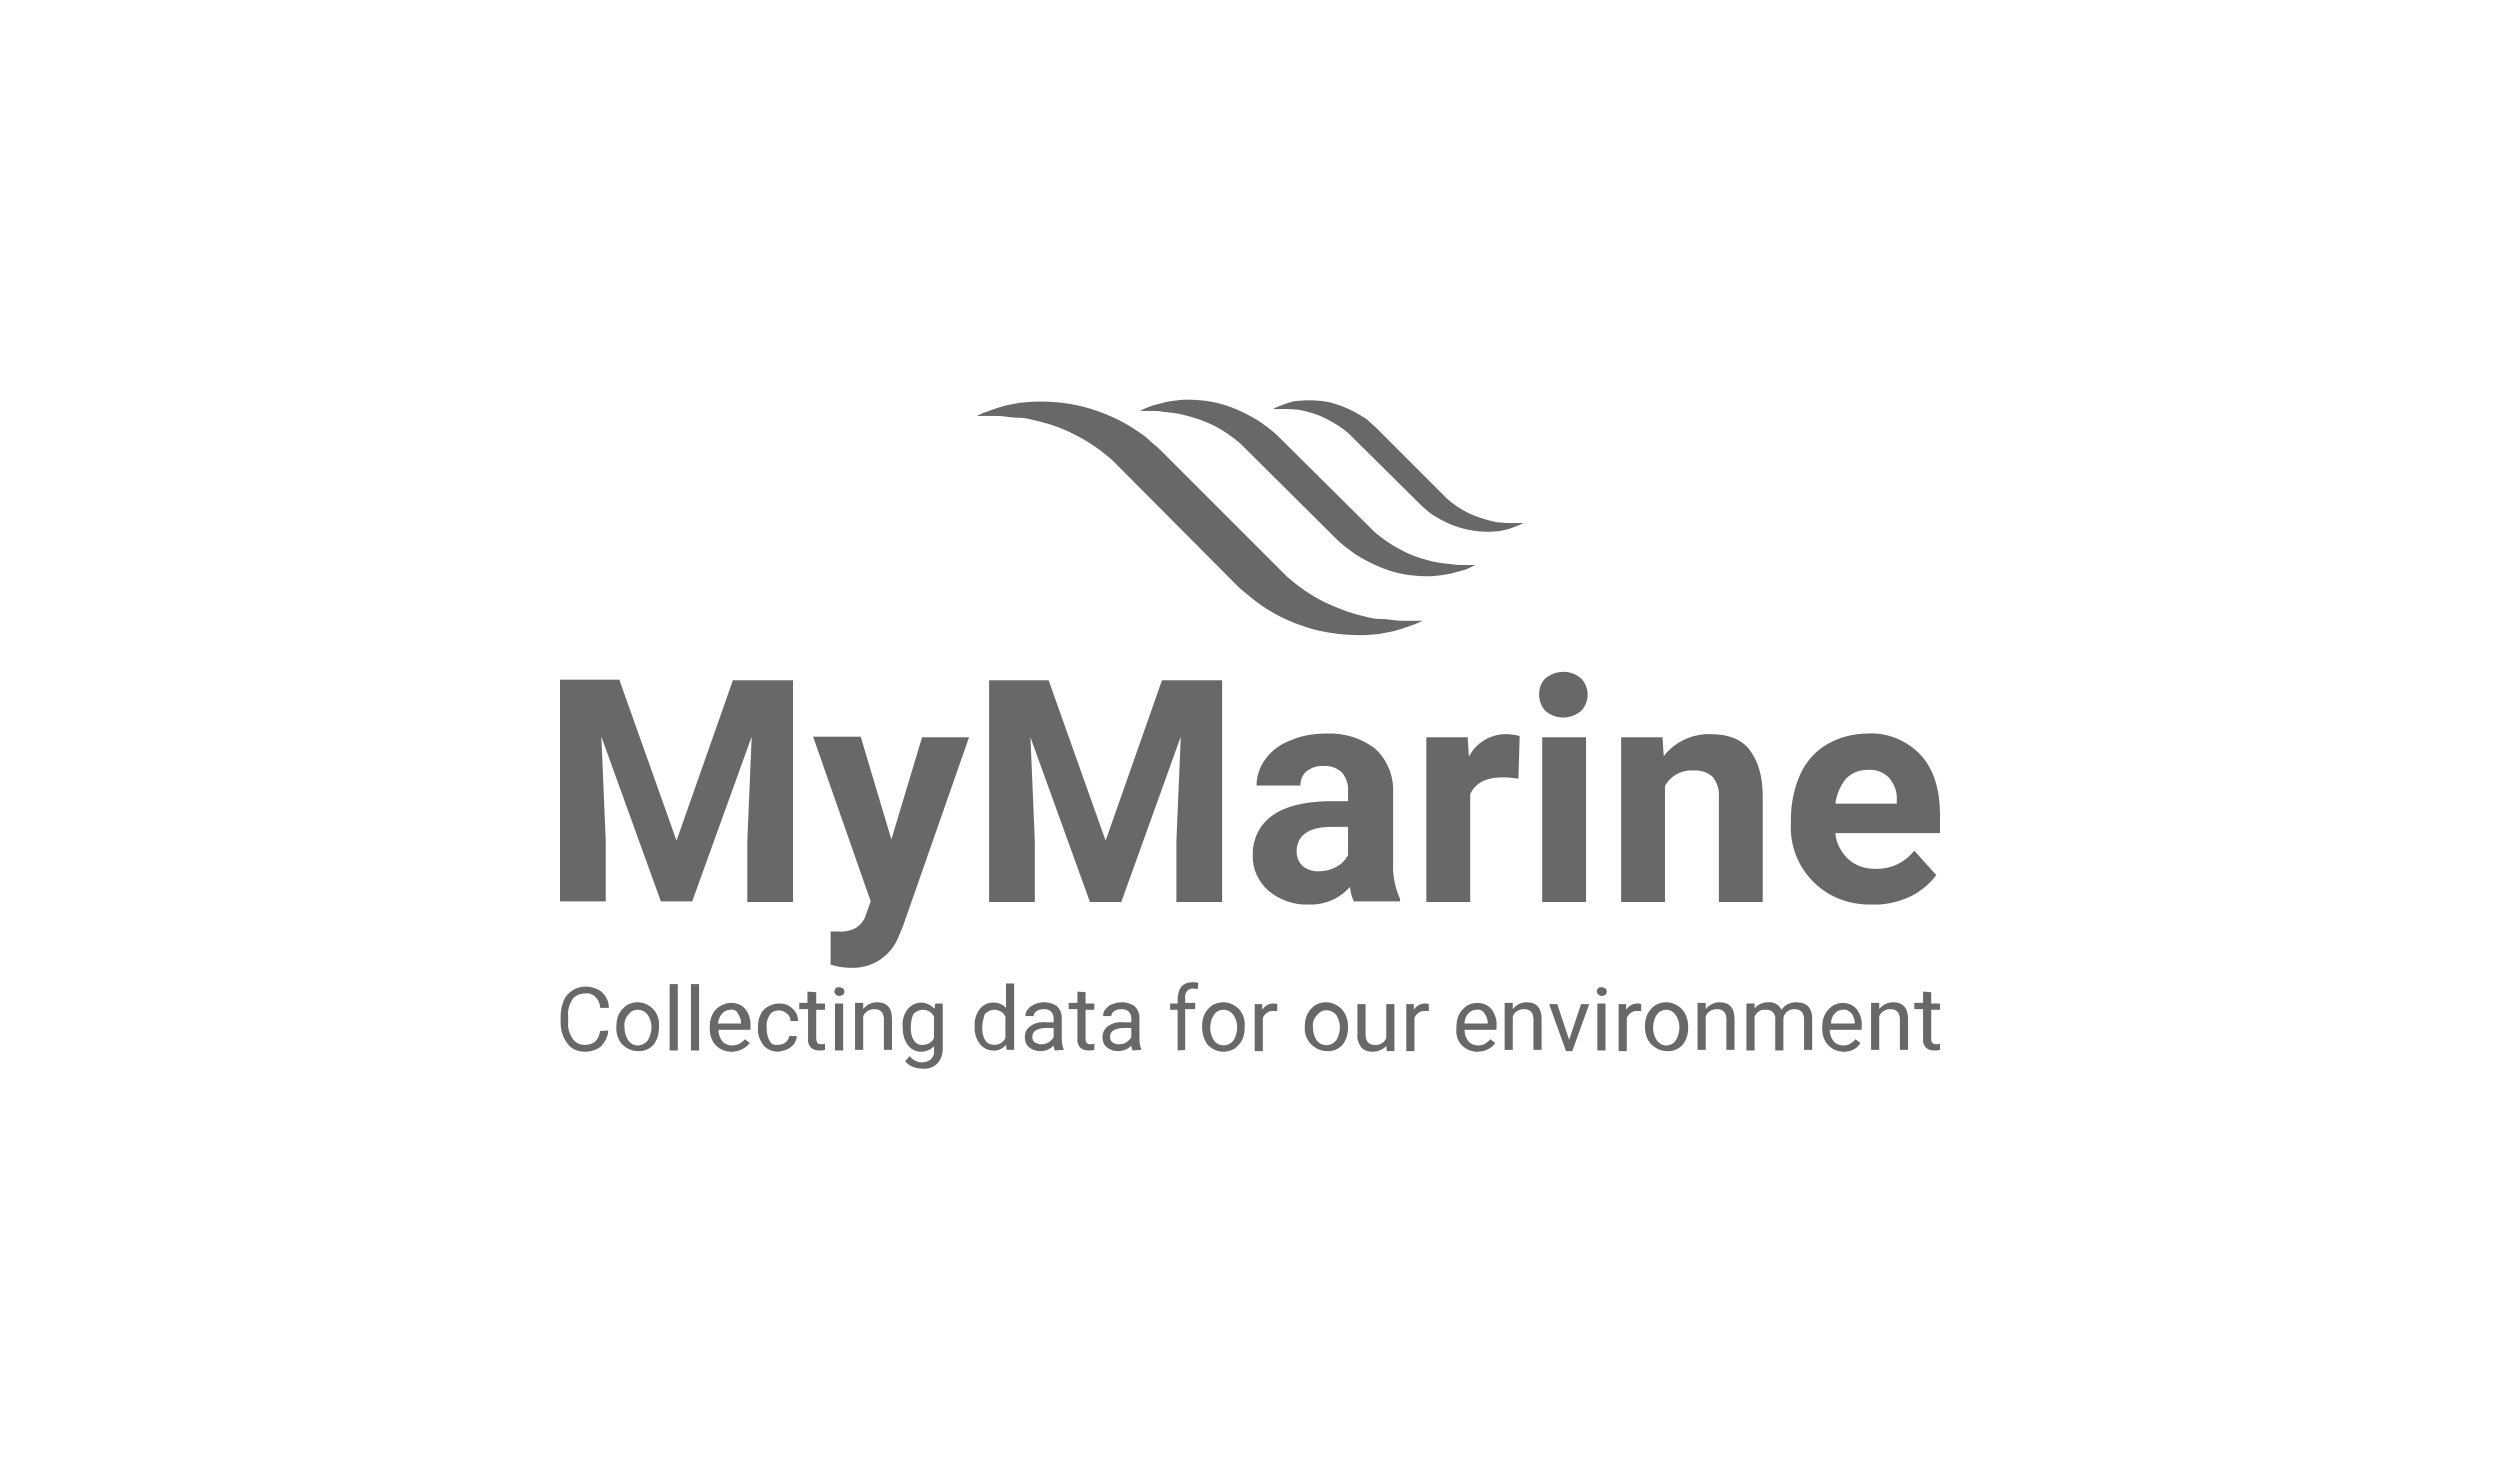
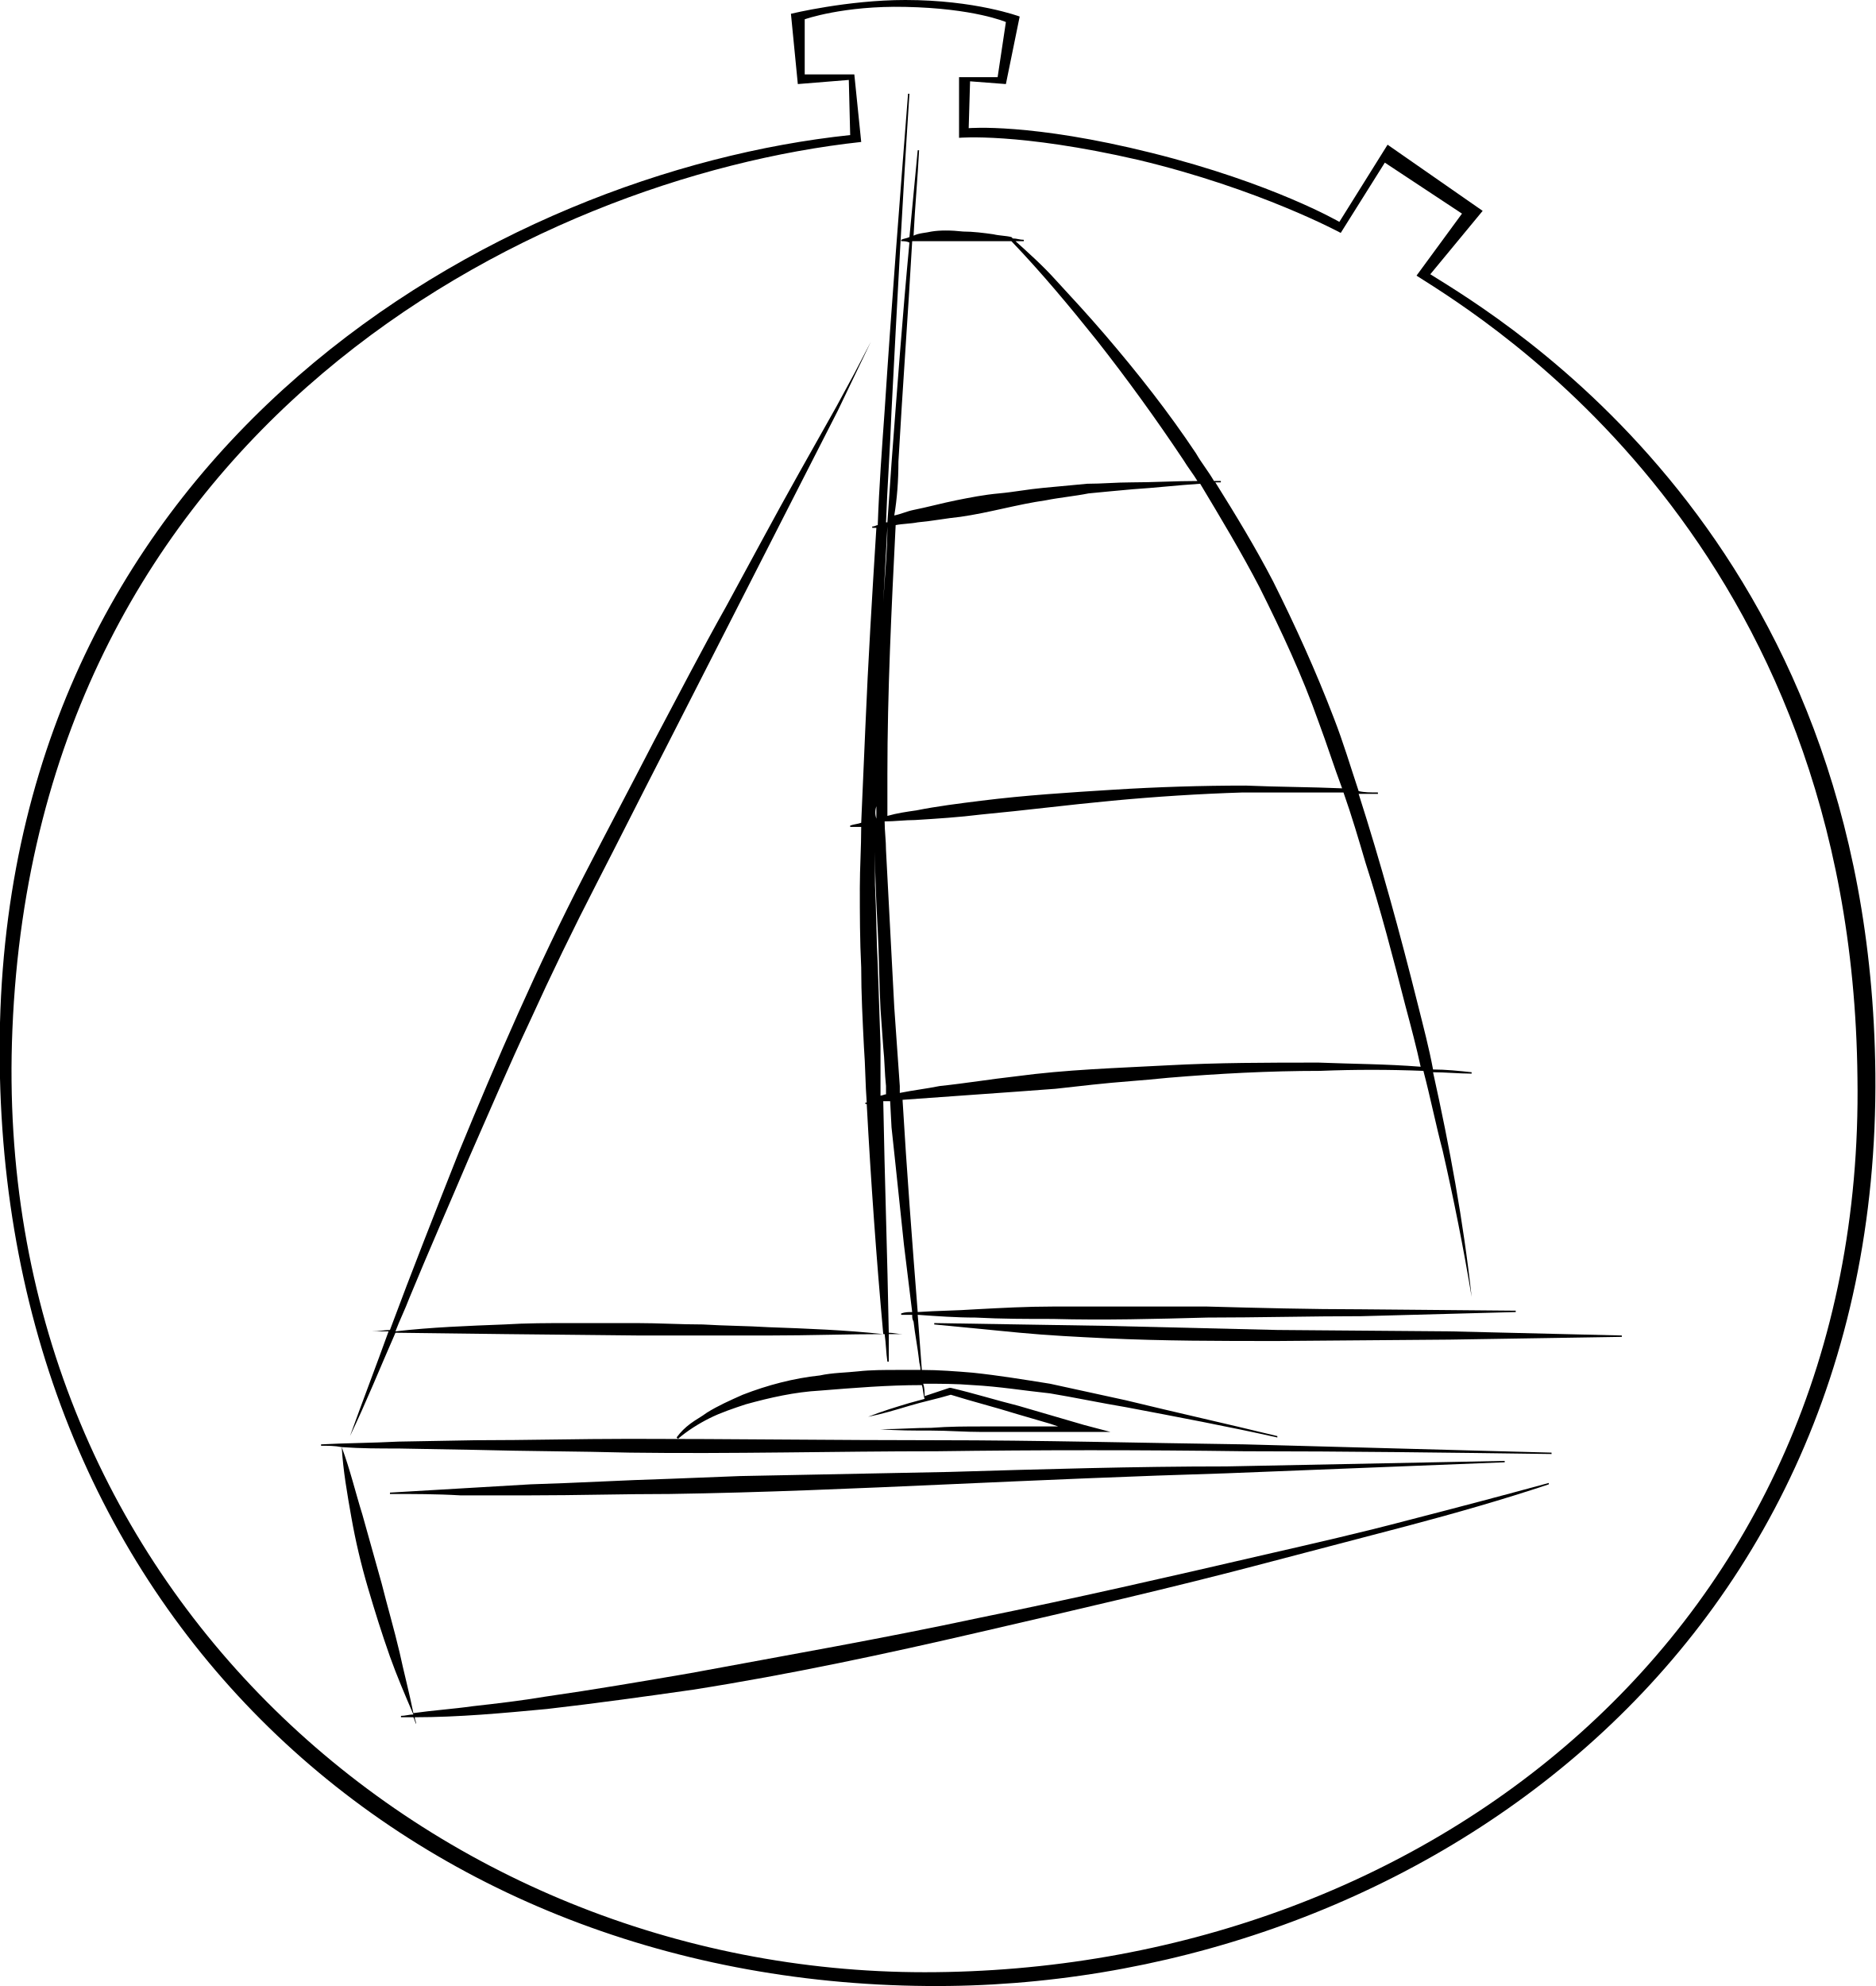
- <svg xmlns="http://www.w3.org/2000/svg" version="1.1" id="Layer_1" x="0px" y="0px" viewBox="0 0 399.1 234.6" style="enable-background:new 0 0 399.1 234.6;" xml:space="preserve">
-   <style type="text/css">
- 	.st0{fill:#686868;}
- </style>
-   <path class="st0" d="M98.9,108.6l9.1,25.6l9-25.6h9.6V144h-7.3v-9.7l0.7-16.7l-9.5,26.3h-5L96,117.6l0.7,16.6v9.7h-7.3v-35.4H98.9z" />
-   <path class="st0" d="M142.3,134l4.9-16.3h7.5L144.1,148l-0.6,1.4c-1.2,3.2-4.3,5.3-7.8,5.1c-1.1,0-2.1-0.2-3.1-0.5v-5.3h1.1  c1,0.1,2.1-0.1,3-0.6c0.7-0.5,1.3-1.2,1.5-2l0.8-2.2l-9.2-26.3h7.6L142.3,134z" />
-   <path class="st0" d="M167.4,108.6l9.1,25.6l9-25.6h9.6V144h-7.3v-9.7l0.7-16.7L179,144h-5l-9.5-26.3l0.7,16.6v9.7h-7.3v-35.4H167.4z  " />
-   <path class="st0" d="M216.2,144c-0.4-0.7-0.6-1.5-0.7-2.4c-1.7,1.9-4.1,2.9-6.6,2.8c-2.3,0.1-4.6-0.7-6.4-2.2  c-1.6-1.4-2.6-3.5-2.5-5.6c-0.1-2.5,1-4.9,3.1-6.4c2.1-1.5,5-2.2,8.9-2.3h3.2v-1.6c0.1-1.1-0.3-2.1-0.9-2.9  c-0.8-0.8-1.9-1.2-2.9-1.1c-1-0.1-2,0.2-2.8,0.8c-0.7,0.6-1,1.4-1,2.3h-7c0-1.5,0.5-3,1.4-4.2c1-1.4,2.4-2.4,4-3  c1.8-0.8,3.8-1.1,5.8-1.1c2.8-0.1,5.5,0.7,7.7,2.4c1.9,1.7,3,4.3,2.9,6.9v11.4c-0.1,1.9,0.3,3.9,1.1,5.7v0.4H216.2z M210.4,139.1  c1,0,2-0.2,2.9-0.7c0.8-0.4,1.5-1.1,1.9-1.9V132h-2.6c-3.5,0-5.4,1.2-5.6,3.6v0.4c0,0.8,0.3,1.6,0.9,2.2  C208.6,138.8,209.5,139.1,210.4,139.1L210.4,139.1z" />
-   <path class="st0" d="M242.4,124.3c-0.8-0.1-1.7-0.2-2.5-0.2c-2.7,0-4.4,0.9-5.2,2.7V144h-7v-26.3h6.6l0.2,3.1  c1.1-2.2,3.4-3.6,5.9-3.6c0.7,0,1.5,0.1,2.2,0.3L242.4,124.3z" />
-   <path class="st0" d="M245.7,110.9c0-1,0.3-1.9,1-2.6c1.7-1.4,4.1-1.4,5.7,0c1.4,1.4,1.4,3.8,0,5.2c-1.7,1.4-4,1.4-5.7,0  C246.1,112.8,245.7,111.9,245.7,110.9z M253.2,144h-7v-26.3h7V144z" />
-   <path class="st0" d="M265.4,117.7l0.2,3c1.8-2.3,4.6-3.6,7.5-3.5c2.8,0,4.9,0.8,6.2,2.5s2.1,4.1,2.1,7.3v17h-7v-16.8  c0.1-1.2-0.3-2.3-1-3.2c-0.9-0.8-2.1-1.1-3.2-1c-1.8-0.1-3.6,0.9-4.4,2.5V144h-7v-26.3H265.4z" />
-   <path class="st0" d="M298.9,144.4c-3.5,0.1-6.9-1.1-9.4-3.6c-2.5-2.5-3.8-5.9-3.6-9.4v-0.7c0-2.4,0.5-4.9,1.5-7.1  c0.9-2,2.4-3.7,4.3-4.8c1.9-1.1,4.2-1.7,6.4-1.7c3.2-0.2,6.3,1.1,8.5,3.4c2.1,2.3,3.1,5.5,3.1,9.6v2.9H293c0.1,1.6,0.9,3,2,4.1  c1.2,1.1,2.7,1.6,4.3,1.6c2.5,0.1,4.8-1,6.3-2.9l3.5,3.9c-1.1,1.5-2.6,2.7-4.3,3.5C303,144,300.9,144.5,298.9,144.4z M298.1,122.9  c-1.3,0-2.5,0.5-3.4,1.4c-0.9,1.1-1.5,2.5-1.7,4h9.8v-0.6c0.1-1.3-0.4-2.6-1.3-3.6C300.6,123.2,299.4,122.8,298.1,122.9L298.1,122.9  z" />
-   <path class="st0" d="M197.7,93.7c0.5,0.5,1.2,1,1.9,1.6s1.3,1,2,1.5c2.5,1.7,5.3,2.9,8.2,3.7c2.4,0.6,4.9,0.9,7.4,0.9  c1,0,2-0.1,3-0.2c0.9-0.2,1.8-0.3,2.5-0.5l1-0.3l0.9-0.3c0.5-0.2,0.9-0.3,1.4-0.5l1.1-0.5h-1.2c-0.4,0-0.9,0-1.5,0s-1.2,0-1.9-0.1  s-1.5-0.2-2.4-0.2s-1.8-0.3-2.7-0.5c-2.1-0.5-4.1-1.3-6-2.2c-2.2-1.1-4.2-2.5-6-4.1l-0.7-0.7l-19.5-19.5c-0.5-0.5-1.2-1-1.8-1.6  s-1.3-1-2-1.5c-2.5-1.7-5.3-2.9-8.2-3.7c-3.4-0.9-6.9-1.1-10.4-0.7c-0.9,0.2-1.8,0.3-2.5,0.5l-1,0.3c-0.3,0.1-0.6,0.2-0.9,0.3  c-0.6,0.2-1,0.4-1.4,0.5l-1.1,0.5h1.2c0.5,0,1,0,1.5,0c0.6,0,1.2,0,1.9,0.1s1.5,0.2,2.4,0.2s1.8,0.3,2.7,0.5c2.1,0.5,4.1,1.2,6,2.2  c2.2,1.1,4.2,2.5,6,4.1l0.7,0.7L197.7,93.7z" />
-   <path class="st0" d="M213.5,86.2c0.4,0.4,0.9,0.8,1.4,1.2s1,0.7,1.5,1.1c1.9,1.2,4,2.2,6.1,2.8c1.8,0.5,3.7,0.7,5.5,0.7  c0.8,0,1.5-0.1,2.3-0.2c0.6-0.1,1.3-0.2,1.9-0.4l0.8-0.2l0.7-0.2c0.4-0.1,0.8-0.3,1-0.4l0.8-0.4h-0.9c-0.3,0-0.7,0-1.1,0  s-0.9,0-1.5-0.1s-1.1-0.1-1.8-0.2s-1.3-0.2-2-0.4c-1.6-0.4-3.1-0.9-4.5-1.7c-1.6-0.8-3.2-1.9-4.5-3.1l-0.5-0.5L204,69.6  c-0.4-0.4-0.9-0.8-1.4-1.2s-1-0.7-1.5-1.1c-1.9-1.2-4-2.2-6.1-2.8c-1.8-0.5-3.7-0.7-5.5-0.7c-0.8,0-1.5,0.1-2.3,0.2  c-0.6,0.1-1.3,0.2-1.9,0.4l-0.8,0.2l-0.7,0.2c-0.4,0.2-0.8,0.3-1,0.4l-0.8,0.4h0.9c0.4,0,0.7,0,1.1,0c0.4,0,0.9,0,1.4,0.1  s1.1,0.1,1.8,0.2s1.3,0.2,2,0.4c1.6,0.4,3.1,0.9,4.5,1.6c1.6,0.8,3.2,1.9,4.5,3.1l0.5,0.5L213.5,86.2z" />
-   <path class="st0" d="M226.8,80.6c0.3,0.3,0.7,0.6,1,0.9c0.4,0.3,0.7,0.6,1.1,0.8c2.6,1.7,5.6,2.6,8.7,2.6c0.6,0,1.2-0.1,1.7-0.1  c0.5-0.1,0.9-0.2,1.4-0.3l0.6-0.2l0.5-0.2c0.3-0.1,0.5-0.2,0.8-0.3l0.6-0.3h-0.7c-0.3,0-0.5,0-0.8,0c-0.3,0-0.7,0-1.1,0  s-0.9-0.1-1.3-0.1s-1-0.2-1.5-0.3c-1.2-0.3-2.3-0.7-3.4-1.2c-1.2-0.6-2.4-1.4-3.4-2.3l-0.4-0.4l-11-11c-0.3-0.3-0.7-0.6-1-0.9  s-0.7-0.6-1.1-0.8c-1.4-0.9-2.9-1.6-4.6-2.1c-1.3-0.4-2.7-0.5-4.1-0.5c-0.6,0-1.2,0.1-1.7,0.1s-1,0.2-1.4,0.3l-0.6,0.2l-0.5,0.2  c-0.3,0.1-0.6,0.2-0.8,0.3l-0.6,0.3h0.7c0.3,0,0.5,0,0.8,0c0.3,0,0.7,0,1.1,0s0.9,0.1,1.3,0.1s1,0.2,1.5,0.3  c1.2,0.3,2.3,0.7,3.4,1.3c1.2,0.6,2.4,1.4,3.4,2.3l0.4,0.4L226.8,80.6z" />
-   <path class="st0" d="M97.1,164.5c0,0.9-0.5,1.8-1.1,2.5c-0.7,0.6-1.7,0.9-2.6,0.9c-1.1,0-2.2-0.4-2.8-1.3c-0.8-1-1.1-2.2-1.1-3.4v-1  c0-0.9,0.2-1.7,0.5-2.5c0.3-0.7,0.8-1.2,1.4-1.6c0.6-0.4,1.4-0.6,2.1-0.6c0.9,0,1.9,0.3,2.6,0.9c0.7,0.7,1.1,1.5,1.1,2.5h-1.4  c0-0.7-0.3-1.3-0.8-1.8c-0.4-0.4-1-0.6-1.6-0.5c-0.8,0-1.5,0.3-2,0.9c-0.5,0.8-0.8,1.7-0.7,2.7v1c-0.1,0.9,0.2,1.8,0.7,2.6  c0.4,0.6,1.1,1,1.9,1c0.6,0,1.2-0.1,1.7-0.5c0.5-0.5,0.7-1.1,0.8-1.7L97.1,164.5z" />
-   <path class="st0" d="M98.4,163.9c0-0.7,0.1-1.4,0.4-2c0.3-0.6,0.7-1,1.2-1.4c0.5-0.3,1.1-0.5,1.8-0.5c0.9,0,1.8,0.4,2.5,1.1  c0.7,0.8,1,1.8,0.9,2.8v0.1c0,0.7-0.1,1.4-0.4,2c-0.5,1.2-1.7,1.9-3,1.8c-0.9,0-1.8-0.4-2.5-1.1C98.7,166,98.3,165,98.4,163.9  L98.4,163.9z M99.7,164.1c0,0.7,0.2,1.4,0.6,2c0.4,0.5,0.9,0.8,1.5,0.8c0.6,0,1.2-0.3,1.6-0.8c0.4-0.6,0.6-1.4,0.6-2.1  c0-0.7-0.2-1.4-0.6-2c-0.4-0.5-0.9-0.8-1.6-0.8c-0.6,0-1.2,0.3-1.5,0.8C99.8,162.5,99.6,163.3,99.7,164.1z" />
-   <path class="st0" d="M108.2,167.7h-1.3v-10.6h1.3V167.7z" />
-   <path class="st0" d="M111.6,167.7h-1.3v-10.6h1.3V167.7z" />
-   <path class="st0" d="M116.8,167.9c-0.9,0-1.8-0.3-2.5-1c-0.7-0.7-1-1.7-1-2.7V164c0-0.7,0.1-1.4,0.4-2c0.3-0.6,0.7-1.1,1.3-1.4  c0.5-0.3,1.1-0.5,1.7-0.5c0.9,0,1.7,0.3,2.3,1c0.6,0.8,0.9,1.8,0.8,2.8v0.5h-5.1c0,0.7,0.2,1.3,0.6,1.8c0.4,0.5,1,0.7,1.6,0.7  c0.4,0,0.8-0.1,1.2-0.3c0.3-0.2,0.6-0.4,0.8-0.7l0.8,0.6C119,167.4,117.9,167.9,116.8,167.9z M116.6,161.2c-0.5,0-1,0.2-1.3,0.6  c-0.4,0.4-0.6,1-0.7,1.6h3.7v-0.1c0-0.5-0.2-1.1-0.5-1.5C117.6,161.3,117.1,161.1,116.6,161.2z" />
-   <path class="st0" d="M124.2,166.8c0.4,0,0.9-0.1,1.2-0.4c0.3-0.2,0.5-0.6,0.6-1h1.2c0,0.4-0.2,0.9-0.4,1.2c-0.3,0.4-0.7,0.7-1.1,0.9  c-0.4,0.2-0.9,0.3-1.4,0.4c-0.9,0-1.8-0.3-2.4-1c-0.6-0.8-1-1.8-0.9-2.8v-0.2c0-0.7,0.1-1.3,0.4-1.9c0.2-0.5,0.6-1,1.2-1.3  c0.5-0.3,1.1-0.5,1.8-0.5c0.8,0,1.5,0.2,2.1,0.8c0.6,0.5,0.9,1.2,0.9,2h-1.2c0-0.5-0.2-0.9-0.6-1.2c-0.3-0.3-0.8-0.5-1.2-0.5  c-0.6,0-1.2,0.2-1.5,0.7c-0.4,0.6-0.6,1.3-0.5,2v0.2c0,0.7,0.1,1.4,0.5,2C123,166.6,123.6,166.9,124.2,166.8z" />
-   <path class="st0" d="M130.3,158.4v1.8h1.4v1h-1.4v4.6c0,0.2,0.1,0.5,0.2,0.7c0.2,0.2,0.4,0.2,0.6,0.2c0.2,0,0.4,0,0.6-0.1v1  c-0.3,0.1-0.7,0.1-1,0.1c-0.5,0-1-0.2-1.3-0.5c-0.3-0.4-0.5-0.9-0.4-1.5v-4.6h-1.4v-1h1.3v-1.8L130.3,158.4z" />
-   <path class="st0" d="M133.2,158.3c0-0.2,0.1-0.4,0.2-0.5c0.1-0.2,0.4-0.2,0.6-0.2c0.2,0,0.4,0.1,0.6,0.2c0.1,0.1,0.2,0.3,0.2,0.5  c0,0.2-0.1,0.4-0.2,0.5c-0.2,0.1-0.4,0.2-0.6,0.2C133.6,159,133.2,158.7,133.2,158.3C133.2,158.3,133.2,158.3,133.2,158.3z   M134.6,167.7h-1.3v-7.5h1.3V167.7z" />
-   <path class="st0" d="M137.8,160.2v0.9c0.5-0.7,1.4-1.1,2.2-1.1c1.6,0,2.4,0.9,2.4,2.7v4.9h-1.3v-4.9c0-0.4-0.1-0.9-0.4-1.2  c-0.3-0.3-0.7-0.4-1.1-0.4c-0.4,0-0.8,0.1-1.1,0.3c-0.3,0.2-0.6,0.5-0.7,0.9v5.3h-1.3v-7.5H137.8z" />
-   <path class="st0" d="M144.1,163.9c-0.1-1,0.2-2,0.8-2.8c1-1.2,2.7-1.4,3.9-0.4c0.1,0.1,0.2,0.2,0.4,0.3l0.1-0.8h1.2v7.3  c0,0.8-0.3,1.7-0.9,2.3c-0.6,0.6-1.5,0.9-2.3,0.8c-0.5,0-1.1-0.1-1.6-0.3c-0.5-0.2-0.9-0.5-1.2-0.9l0.7-0.8c0.5,0.6,1.2,1,2,1  c0.5,0,1.1-0.2,1.4-0.5c0.4-0.4,0.6-0.9,0.5-1.5V167c-0.5,0.6-1.3,0.9-2.1,0.9c-0.8,0-1.6-0.4-2.1-1.1  C144.3,166,144.1,165,144.1,163.9z M145.4,164.1c0,0.7,0.1,1.4,0.5,2c0.3,0.5,0.9,0.8,1.4,0.7c0.8,0,1.5-0.4,1.8-1.1v-3.4  c-0.3-0.7-1-1.1-1.8-1.1c-0.6,0-1.1,0.3-1.5,0.7C145.5,162.6,145.4,163.3,145.4,164.1L145.4,164.1z" />
-   <path class="st0" d="M155.6,163.9c-0.1-1,0.2-2,0.8-2.8c0.9-1.2,2.7-1.4,3.9-0.5c0.1,0.1,0.2,0.2,0.3,0.3v-3.9h1.3v10.6h-1.2  l-0.1-0.8c-0.5,0.6-1.3,1-2.1,0.9c-0.8,0-1.6-0.4-2.1-1.1c-0.6-0.8-0.9-1.8-0.8-2.8L155.6,163.9z M156.8,164.1c0,0.7,0.1,1.4,0.5,2  c0.3,0.5,0.9,0.7,1.4,0.7c0.8,0,1.5-0.4,1.8-1.1v-3.4c-0.3-0.7-1-1.1-1.8-1.1c-0.6,0-1.1,0.3-1.5,0.7  C157,162.6,156.8,163.3,156.8,164.1L156.8,164.1z" />
-   <path class="st0" d="M168.4,167.7c-0.1-0.3-0.2-0.5-0.2-0.8c-0.5,0.6-1.3,0.9-2.1,0.9c-0.7,0-1.3-0.2-1.8-0.6  c-0.5-0.4-0.7-1-0.7-1.6c0-0.7,0.3-1.4,0.9-1.8c0.7-0.5,1.6-0.7,2.5-0.6h1.2v-0.6c0-0.4-0.1-0.8-0.4-1.1c-0.3-0.3-0.7-0.4-1.2-0.4  c-0.4,0-0.8,0.1-1.1,0.3c-0.3,0.2-0.5,0.5-0.5,0.8h-1.3c0-0.4,0.1-0.8,0.4-1.1c0.3-0.4,0.7-0.6,1.1-0.8c0.5-0.2,1-0.3,1.5-0.3  c0.7,0,1.4,0.2,2,0.6c0.5,0.5,0.8,1.1,0.8,1.8v3.5c0,0.6,0.1,1.1,0.3,1.6v0.1L168.4,167.7z M166.3,166.7c0.4,0,0.8-0.1,1.1-0.3  c0.3-0.2,0.6-0.5,0.8-0.8v-1.5h-1c-1.6,0-2.4,0.5-2.4,1.4c0,0.4,0.1,0.7,0.4,0.9C165.6,166.6,166,166.8,166.3,166.7L166.3,166.7z" />
-   <path class="st0" d="M173.3,158.4v1.8h1.4v1h-1.4v4.6c0,0.2,0,0.5,0.2,0.7c0.2,0.2,0.4,0.2,0.6,0.2c0.2,0,0.4,0,0.6-0.1v1  c-0.3,0.1-0.7,0.1-1,0.1c-0.5,0-1-0.2-1.3-0.5c-0.3-0.4-0.5-0.9-0.4-1.5v-4.6h-1.4v-1h1.4v-1.8L173.3,158.4z" />
-   <path class="st0" d="M180.8,167.7c-0.1-0.3-0.2-0.5-0.2-0.8c-0.5,0.6-1.3,0.9-2.1,0.9c-0.7,0-1.3-0.2-1.8-0.6  c-0.5-0.4-0.7-1-0.7-1.6c0-0.7,0.3-1.4,0.9-1.8c0.7-0.5,1.6-0.7,2.5-0.6h1.2v-0.6c0-0.4-0.1-0.8-0.4-1.1c-0.3-0.3-0.8-0.4-1.2-0.4  c-0.4,0-0.8,0.1-1.1,0.3c-0.3,0.2-0.5,0.5-0.5,0.8h-1.3c0-0.4,0.1-0.8,0.4-1.1c0.3-0.4,0.7-0.7,1.1-0.8c0.5-0.2,1-0.3,1.5-0.3  c0.7,0,1.4,0.2,2,0.6c0.5,0.5,0.8,1.1,0.8,1.8v3.5c0,0.6,0.1,1.1,0.3,1.6v0.1L180.8,167.7z M178.7,166.7c0.4,0,0.8-0.1,1.1-0.3  c0.3-0.2,0.6-0.5,0.8-0.8v-1.5h-1c-1.6,0-2.4,0.5-2.4,1.4c0,0.4,0.1,0.7,0.4,0.9C177.9,166.6,178.3,166.8,178.7,166.7L178.7,166.7z" />
-   <path class="st0" d="M188,167.7v-6.5h-1.2v-1h1.2v-0.8c0-0.7,0.2-1.3,0.6-1.9c0.5-0.5,1.1-0.7,1.8-0.7c0.3,0,0.6,0,0.9,0.1l-0.1,1  c-0.2,0-0.5-0.1-0.7-0.1c-0.4,0-0.7,0.1-1,0.4c-0.2,0.3-0.4,0.7-0.3,1.1v0.8h1.6v1h-1.6v6.5L188,167.7z" />
-   <path class="st0" d="M191.9,163.9c0-0.7,0.1-1.4,0.4-2c0.3-0.6,0.7-1,1.2-1.4c0.5-0.3,1.1-0.5,1.8-0.5c0.9,0,1.8,0.4,2.5,1.1  c0.7,0.8,1,1.8,0.9,2.8v0.1c0,0.7-0.1,1.4-0.4,2c-0.3,0.6-0.7,1-1.2,1.4c-0.5,0.3-1.2,0.5-1.8,0.5c-0.9,0-1.8-0.4-2.5-1.1  C192.2,166,191.9,165,191.9,163.9L191.9,163.9z M193.2,164.1c0,0.7,0.2,1.4,0.6,2c0.6,0.9,1.9,1,2.7,0.4c0.1-0.1,0.3-0.2,0.4-0.4  c0.4-0.6,0.6-1.4,0.6-2.1c0-0.7-0.2-1.4-0.6-2c-0.4-0.5-0.9-0.8-1.6-0.8c-0.6,0-1.2,0.3-1.5,0.8  C193.4,162.6,193.2,163.3,193.2,164.1L193.2,164.1z" />
-   <path class="st0" d="M203.9,161.4c-0.2,0-0.4,0-0.6,0c-0.7-0.1-1.4,0.4-1.7,1.1v5.3h-1.3v-7.5h1.2v0.9c0.4-0.6,1-1,1.8-1  c0.2,0,0.4,0,0.6,0.1L203.9,161.4z" />
-   <path class="st0" d="M208.3,163.9c0-0.7,0.1-1.4,0.4-2c0.3-0.6,0.7-1,1.2-1.4c0.5-0.3,1.1-0.5,1.8-0.5c0.9,0,1.8,0.4,2.5,1.1  c0.7,0.8,1,1.8,1,2.8v0.1c0,0.7-0.1,1.4-0.4,2c-0.5,1.2-1.7,1.9-3,1.8c-0.9,0-1.8-0.4-2.5-1.1C208.6,166,208.2,165,208.3,163.9  L208.3,163.9z M209.6,164.1c0,0.7,0.2,1.4,0.6,2c0.7,0.9,2,1,2.8,0.3c0.1-0.1,0.2-0.2,0.3-0.3c0.4-0.6,0.6-1.4,0.6-2.1  c0-0.7-0.2-1.4-0.6-2c-0.7-0.8-1.9-1-2.7-0.3c-0.1,0.1-0.2,0.2-0.3,0.3C209.7,162.6,209.5,163.3,209.6,164.1z" />
-   <path class="st0" d="M221.3,167c-0.6,0.6-1.4,0.9-2.2,0.9c-0.7,0-1.3-0.2-1.8-0.7c-0.4-0.6-0.7-1.3-0.6-2v-4.9h1.3v4.8  c0,1.1,0.5,1.7,1.4,1.7c0.8,0.1,1.6-0.3,1.9-1.1v-5.4h1.3v7.5h-1.2L221.3,167z" />
-   <path class="st0" d="M228.1,161.4c-0.2,0-0.4,0-0.6,0c-0.7-0.1-1.4,0.4-1.7,1.1v5.3h-1.3v-7.5h1.2v0.9c0.4-0.6,1-1,1.8-1  c0.2,0,0.4,0,0.6,0.1L228.1,161.4z" />
-   <path class="st0" d="M235.9,167.9c-0.9,0-1.8-0.3-2.5-1c-0.7-0.7-1-1.7-0.9-2.7V164c0-0.7,0.1-1.4,0.4-2c0.3-0.6,0.7-1,1.2-1.4  c0.5-0.3,1.1-0.5,1.7-0.5c0.9,0,1.7,0.3,2.3,1c0.6,0.8,0.9,1.8,0.8,2.8v0.5h-5.1c0,0.7,0.2,1.3,0.6,1.8c0.4,0.5,1,0.7,1.6,0.7  c0.4,0,0.8-0.1,1.1-0.3c0.3-0.2,0.6-0.4,0.8-0.7l0.8,0.6C238.1,167.4,237,167.9,235.9,167.9z M235.7,161.2c-0.5,0-1,0.2-1.3,0.6  c-0.4,0.4-0.6,1-0.6,1.6h3.7v-0.1c0-0.5-0.2-1.1-0.5-1.5C236.7,161.3,236.2,161.1,235.7,161.2z" />
-   <path class="st0" d="M241.5,160.2v0.9c0.5-0.7,1.4-1.1,2.2-1.1c1.6,0,2.4,0.9,2.4,2.7v4.9h-1.3v-4.9c0-0.4-0.1-0.9-0.4-1.2  c-0.3-0.3-0.7-0.4-1.1-0.4c-0.4,0-0.8,0.1-1.1,0.3c-0.3,0.2-0.6,0.5-0.7,0.9v5.3h-1.3v-7.5H241.5z" />
-   <path class="st0" d="M250.5,166l1.9-5.7h1.3l-2.7,7.5h-1l-2.7-7.5h1.3L250.5,166z" />
-   <path class="st0" d="M254.9,158.3c0-0.2,0.1-0.4,0.2-0.5c0.1-0.2,0.4-0.2,0.6-0.2c0.2,0,0.4,0.1,0.6,0.2c0.1,0.1,0.2,0.3,0.2,0.5  c0,0.2-0.1,0.4-0.2,0.5c-0.2,0.1-0.4,0.2-0.6,0.2C255.3,159,255,158.7,254.9,158.3C254.9,158.3,254.9,158.3,254.9,158.3L254.9,158.3  z M256.3,167.7H255v-7.5h1.3L256.3,167.7z" />
-   <path class="st0" d="M262,161.4c-0.2,0-0.4,0-0.6,0c-0.7-0.1-1.4,0.4-1.7,1.1v5.3h-1.3v-7.5h1.2v0.9c0.4-0.6,1-1,1.8-1  c0.2,0,0.4,0,0.6,0.1L262,161.4z" />
-   <path class="st0" d="M262.6,163.9c0-0.7,0.1-1.4,0.4-2c0.3-0.6,0.7-1,1.2-1.4c0.5-0.3,1.1-0.5,1.8-0.5c0.9,0,1.8,0.4,2.5,1.1  c0.7,0.8,1,1.8,1,2.8v0.1c0,0.7-0.1,1.4-0.4,2c-0.5,1.2-1.7,1.9-3,1.8c-0.9,0-1.8-0.4-2.5-1.1C262.9,166,262.6,165,262.6,163.9  L262.6,163.9z M263.9,164.1c0,0.7,0.2,1.4,0.6,2c0.4,0.5,0.9,0.8,1.5,0.8c0.6,0,1.2-0.3,1.5-0.8c0.4-0.6,0.6-1.4,0.6-2.1  c0-0.7-0.2-1.4-0.6-2c-0.4-0.5-0.9-0.8-1.5-0.8c-0.6,0-1.2,0.3-1.5,0.8C264.1,162.5,263.9,163.3,263.9,164.1z" />
-   <path class="st0" d="M272.3,160.2l0,0.9c0.5-0.7,1.4-1.1,2.2-1.1c1.6,0,2.4,0.9,2.4,2.7v4.9h-1.3v-4.9c0-0.4-0.1-0.9-0.4-1.2  c-0.3-0.3-0.7-0.4-1.1-0.4c-0.4,0-0.8,0.1-1.1,0.3c-0.3,0.2-0.6,0.5-0.7,0.9v5.3h-1.3v-7.5H272.3z" />
-   <path class="st0" d="M280.1,160.2v0.8c0.5-0.7,1.4-1,2.2-1c0.9-0.1,1.7,0.4,2.1,1.2c0.3-0.4,0.6-0.7,1-0.9c0.4-0.2,0.9-0.3,1.4-0.3  c1.6,0,2.5,0.9,2.5,2.6v5H288v-4.9c0-0.4-0.1-0.9-0.4-1.2c-0.3-0.3-0.8-0.4-1.2-0.4c-0.9,0-1.7,0.7-1.7,1.6v5h-1.3v-4.9  c0.1-0.8-0.4-1.5-1.2-1.6c-0.1,0-0.3,0-0.4,0c-0.7-0.1-1.4,0.4-1.7,1.1v5.4h-1.3v-7.5L280.1,160.2z" />
-   <path class="st0" d="M294.4,167.9c-0.9,0-1.8-0.3-2.5-1c-0.7-0.7-1-1.7-1-2.7V164c0-0.7,0.1-1.4,0.4-2c0.3-0.6,0.7-1,1.2-1.4  c0.5-0.3,1.1-0.5,1.6-0.5c0.9,0,1.7,0.3,2.3,1c0.6,0.8,0.9,1.8,0.8,2.8v0.5h-5.1c0,0.7,0.2,1.3,0.6,1.8c0.4,0.5,1,0.7,1.6,0.7  c0.4,0,0.8-0.1,1.1-0.3c0.3-0.2,0.6-0.4,0.8-0.7l0.8,0.6C296.5,167.4,295.5,167.9,294.4,167.9z M294.2,161.2c-0.5,0-1,0.2-1.3,0.6  c-0.4,0.4-0.6,1-0.6,1.6h3.8v-0.1c0-0.5-0.2-1.1-0.5-1.5C295.1,161.3,294.7,161.1,294.2,161.2L294.2,161.2z" />
-   <path class="st0" d="M300,160.2v0.9c0.5-0.7,1.4-1.1,2.2-1.1c1.6,0,2.4,0.9,2.4,2.7v4.9h-1.3v-4.9c0-0.4-0.1-0.9-0.4-1.2  c-0.3-0.3-0.7-0.4-1.1-0.4c-0.4,0-0.8,0.1-1.1,0.3c-0.3,0.2-0.6,0.5-0.7,0.9v5.3h-1.3v-7.5H300z" />
-   <path class="st0" d="M308.3,158.4v1.8h1.4v1h-1.4v4.6c0,0.2,0,0.5,0.2,0.7c0.2,0.2,0.4,0.2,0.6,0.2c0.2,0,0.4,0,0.6-0.1v1  c-0.3,0.1-0.7,0.1-1,0.1c-0.5,0-1-0.2-1.3-0.5c-0.3-0.4-0.5-0.9-0.4-1.5v-4.6h-1.4v-1h1.4v-1.8L308.3,158.4z" />
+ <svg xmlns="http://www.w3.org/2000/svg" version="1.1" id="Laag_1" x="0px" y="0px" viewBox="0 0 136.1 144.1" style="enable-background:new 0 0 136.1 144.1;" xml:space="preserve">
+   <g>
+     <path d="M103.8,19.9l3.8-4.6l-6.9-4.8l-3.5,5.6c0,0-4.8-2.8-13.6-5c-8.8-2.2-13.3-1.8-13.3-1.8l0.1-3.4l2.6,0.2l1-4.9   c0,0-3.2-1.2-8.3-1.2c-4.2,0-8.3,1-8.3,1l0.5,5.1l3.7-0.3l0.1,4C36.1,12.5,1.1,32.2,0,74.2c-1,42,29.1,69.6,67.3,69.9   c33.8,0.3,69.2-23.1,68.8-66.2C135.7,39,109.1,23.2,103.8,19.9z M67.1,143.1c-35.8,0-67.9-28-66.2-68.4C2.7,31,38.6,12.9,62.5,10.3   L62,5.4l-3.6,0l0-4c0,0,2.8-1,7.3-0.9c5,0.1,7.3,1.1,7.3,1.1l-0.6,4l-2.8,0l0,4.4c0,0,4.3-0.4,13,1.6c8.8,2.1,14.7,5.3,14.7,5.3   l3.2-5.1l5.6,3.7l-3.3,4.5c5.2,3.3,31.6,19.4,32,58.2C135.4,118.4,103.2,143.1,67.1,143.1z" />
+     <path d="M28.7,96.7l8,0.1l9.6,0.1l4.8,0c1.6,0,3.2,0,4.8,0c2.8,0,5.6-0.1,8.3-0.1c0.1,0.7,0.1,1.3,0.2,2l0.1,0c0-0.7,0-1.3,0-2   c0.3,0,0.7,0,1,0c-0.3,0-0.7-0.1-1-0.1c-0.1-5.6-0.3-11.2-0.4-16.8c0.2,0,0.3,0,0.5,0l0.1,1.9l0.3,2.8c0.2,1.9,0.4,3.8,0.6,5.7   c0.2,1.6,0.4,3.3,0.6,4.9c-0.3,0-0.5,0-0.8,0.1l0,0.1c0.3,0,0.6,0,0.8,0c0,0.2,0,0.3,0.1,0.5c0.1,0.9,0.3,1.9,0.4,2.8   c0,0.2,0.1,0.4,0.1,0.7c-0.6,0-1.1,0-1.7,0c-0.9,0-1.9,0-2.8,0.1c-0.9,0.1-1.9,0.1-2.8,0.3c-1.9,0.2-3.8,0.7-5.6,1.4   c-0.9,0.4-1.8,0.8-2.6,1.3c-0.4,0.3-0.8,0.5-1.2,0.8c-0.4,0.3-0.7,0.6-1,1l0.1,0.1c0.7-0.6,1.5-1.1,2.3-1.5c0.8-0.4,1.7-0.7,2.6-1   c1.8-0.5,3.6-0.9,5.4-1c2.5-0.2,4.9-0.4,7.4-0.4c0.1,0.3,0.1,0.7,0.2,1c-0.4,0.1-0.7,0.2-1.1,0.3c-1,0.3-2,0.6-3,1   c1-0.2,2-0.5,3-0.8c1-0.3,2-0.5,3-0.8c1.6,0.5,3.2,0.9,4.8,1.4l2.4,0.7l0.6,0.2c-0.6,0-1.2,0-1.8,0l-3.7,0c-1.2,0-2.4,0-3.7,0.1   c-1.2,0-2.4,0.1-3.7,0.1c1.2,0.1,2.4,0.1,3.7,0.1c1.2,0,2.4,0.1,3.7,0.1l3.7,0c1.2,0,2.4,0,3.7,0l1.9,0l-1.9-0.5l-2.4-0.7l-2.4-0.7   c-1.6-0.4-3.2-0.9-4.9-1.3l-0.1,0l0,0c-0.6,0.2-1.2,0.4-1.8,0.6c0-0.3,0-0.6-0.1-0.9c1.2,0,2.4,0,3.6,0.1c1.9,0.1,3.7,0.4,5.6,0.6   c1.8,0.3,3.7,0.7,5.5,1c3.7,0.7,7.4,1.4,11,2.2l0-0.1c-3.7-0.9-7.3-1.7-11-2.6c-1.8-0.4-3.7-0.8-5.5-1.2c-1.9-0.3-3.7-0.6-5.6-0.8   c-1.2-0.1-2.5-0.2-3.7-0.2c-0.1-1.3-0.2-2.6-0.3-4c1.4,0.1,2.8,0.2,4.2,0.2c1.9,0.1,3.7,0.1,5.6,0.1c3.7,0.1,7.5,0,11.2-0.1   c3.7,0,7.5-0.1,11.2-0.1l11.2-0.3l0-0.1l-11.2-0.1c-3.7,0-7.5-0.1-11.2-0.2L82,94.8l-2.8,0c-0.9,0-1.9,0-2.8,0   c-1.9,0-3.7,0.1-5.6,0.2c-1.4,0.1-2.8,0.1-4.2,0.2c-0.4-5.1-0.8-10.3-1.1-15.4c2.8-0.2,5.6-0.4,8.4-0.6l2.7-0.2l2.7-0.3   c1.8-0.2,3.6-0.3,5.5-0.5c3.6-0.3,7.3-0.5,11-0.5c2.5-0.1,5-0.1,7.5,0c0.5,1.9,0.9,3.9,1.4,5.8c0.8,3.5,1.5,7,2.1,10.6   c-0.6-5.5-1.6-10.9-2.8-16.3c0.9,0,1.9,0.1,2.8,0.1l0-0.1c-0.9-0.1-1.9-0.2-2.8-0.2c-0.3-1.6-0.7-3.1-1.1-4.7   c-1.3-5.2-2.7-10.3-4.3-15.3c0.5,0,0.9,0,1.4,0l0-0.1c-0.5,0-1,0-1.4-0.1c-0.6-1.8-1.1-3.5-1.8-5.3c-1.3-3.4-2.8-6.7-4.4-9.9   c-1.3-2.5-2.7-4.8-4.2-7.2c0.1,0,0.3,0,0.4,0l0-0.1c-0.2,0-0.3,0-0.5,0c-0.4-0.7-0.9-1.3-1.3-2c-2-3-4.2-5.8-6.6-8.6   c-1.2-1.4-2.4-2.7-3.6-4c-0.9-1-1.9-1.9-2.9-2.8c0.2,0,0.4,0,0.6,0l0-0.1c-0.3,0-0.5-0.1-0.8-0.1c-0.3-0.3-0.5-0.5-0.8-0.8   c0.2,0.2,0.5,0.5,0.7,0.7c-0.4-0.1-0.9-0.1-1.3-0.2c-0.7-0.1-1.5-0.2-2.2-0.2c-0.9-0.1-1.7-0.1-2.3,0c-0.4,0.1-0.9,0.1-1.3,0.3   c0.1-2.1,0.3-4.2,0.4-6.2l-0.1,0c-0.2,2.1-0.4,4.2-0.6,6.3c-0.2,0.1-0.4,0.1-0.6,0.2l0,0.1c0.2,0,0.4,0,0.6,0.1   c-0.5,5.3-0.9,10.7-1.3,16c-0.1,1.4-0.2,2.9-0.3,4.3c0,0-0.1,0-0.1,0c0.1-2.7,0.3-5.4,0.4-8.1c0.4-7.7,0.8-15.4,1.3-23l-0.1,0   c-0.6,7.7-1.2,15.3-1.7,23c-0.2,2.8-0.4,5.5-0.5,8.3c-0.1,0-0.2,0.1-0.4,0.1l0,0.1c0.1,0,0.2,0,0.3,0c-0.3,4.8-0.6,9.7-0.8,14.5   c-0.1,2.3-0.2,4.6-0.3,6.9c-0.3,0.1-0.5,0.1-0.8,0.2l0,0.1c0.3,0,0.5,0,0.8,0c0,1.5-0.1,3-0.1,4.4c0,1.9,0,3.8,0.1,5.8   c0,1.9,0.1,3.8,0.2,5.8c0.1,1.3,0.1,2.7,0.2,4c0,0-0.1,0-0.1,0l0,0.1c0,0,0.1,0,0.1,0c0.3,5.6,0.7,11.2,1.2,16.7   c-2.8-0.3-5.5-0.4-8.3-0.5c-1.6-0.1-3.2-0.1-4.8-0.2c-1.6,0-3.2-0.1-4.8-0.1c-1.6,0-3.2,0-4.8,0c-1.6,0-3.2,0-4.8,0.1   c-2.6,0.1-5.3,0.2-7.9,0.5c0.3-0.8,0.7-1.6,1-2.4c1.4-3.4,2.9-6.8,4.3-10.1c1.5-3.4,2.9-6.7,4.5-10.1c1.5-3.3,3.1-6.6,4.8-9.9   c1.7-3.3,3.3-6.5,5-9.8l5-9.8l5-9.8l2.5-4.9l1.2-2.5l1.2-2.5L62,27.1l-1.3,2.4L58,34.3c-1.8,3.2-3.5,6.4-5.3,9.7   c-1.8,3.2-3.5,6.5-5.2,9.7c-1.7,3.3-3.4,6.5-5.1,9.8c-3.4,6.6-6.3,13.3-9.1,20.1c-1.7,4.3-3.4,8.6-5,12.9c-0.4,0-0.8,0.1-1.3,0.1   l1.2,0c-0.9,2.5-1.9,5.1-2.8,7.6C26.6,101.7,27.6,99.2,28.7,96.7z M97.5,57.5c0.6,1.7,1.1,3.4,1.6,5.1c1.1,3.4,2,6.9,2.9,10.4   c0.4,1.5,0.8,3,1.1,4.4c-2.5-0.2-4.9-0.2-7.4-0.3c-3.7,0-7.3,0-11,0.2c-3.7,0.2-7.3,0.3-11,0.8c-1.8,0.2-3.6,0.5-5.5,0.7   c-1,0.2-1.9,0.3-2.9,0.5c0-0.2,0-0.3,0-0.5l-0.4-5.7l-0.3-5.7c-0.1-1.9-0.2-3.8-0.3-5.7c0-0.7-0.1-1.4-0.1-2.1   c0.7,0,1.5-0.1,2.2-0.1c1.6-0.1,3.2-0.2,4.8-0.4c3.2-0.3,6.3-0.7,9.5-1c3.2-0.3,6.3-0.5,9.5-0.6C92.8,57.5,95.1,57.5,97.5,57.5   C97.5,57.5,97.5,57.5,97.5,57.5z M65.2,33.5c0.3-5.3,0.7-10.7,1-16c0.4,0,0.8,0,1.2,0c0.7,0,1.6,0,2.3,0c0.7,0,1.5,0,2.2,0   c0.5,0,1,0,1.5,0c2.2,2.3,4.2,4.7,6.2,7.2c2.2,2.8,4.3,5.7,6.3,8.7c0.3,0.5,0.7,1,1,1.5c-1.6,0-3.2,0.1-4.8,0.1   c-1.1,0-2.1,0.1-3.2,0.1c-1.1,0.1-2.1,0.2-3.2,0.3c-1.1,0.1-2.1,0.3-3.2,0.4c-1.1,0.1-2.1,0.3-3.1,0.5c-1,0.2-2.1,0.5-3.1,0.7   c-0.5,0.1-0.9,0.3-1.4,0.4C65.1,36.2,65.2,34.9,65.2,33.5z M65,38.1c0.5-0.1,1.1-0.1,1.6-0.2c1.1-0.1,2.1-0.3,3.1-0.4   c2.1-0.3,4.1-0.9,6.2-1.2c1-0.2,2.1-0.3,3.1-0.5c1-0.1,2.1-0.2,3.2-0.3c1.6-0.1,3.3-0.3,4.9-0.4c1.5,2.5,3,5,4.3,7.5   c1.6,3.2,3.1,6.4,4.3,9.8c0.6,1.6,1.1,3.2,1.7,4.8c-2.3-0.1-4.7-0.1-7-0.2c-3.2,0-6.4,0.1-9.6,0.3c-3.2,0.2-6.4,0.4-9.6,0.8   c-1.6,0.2-3.2,0.4-4.7,0.7c-0.7,0.1-1.4,0.2-2.1,0.4c0-1,0-2,0-3C64.4,50.2,64.7,44.1,65,38.1z M64.4,38.2   C64.4,38.2,64.4,38.2,64.4,38.2c0,1.8-0.2,3.7-0.3,5.5C64.2,41.8,64.3,40,64.4,38.2z M63.6,58.5c0-0.2,0-0.3,0-0.5   c0,0.5,0,0.9,0,1.4c0,0,0,0,0,0C63.5,59.1,63.5,58.8,63.6,58.5z M63.9,75.8L63.7,70c-0.1-1.9-0.1-3.8-0.2-5.8c0-1.5,0-3,0-4.5   c0,0,0,0,0,0c0,0.7,0,1.4,0,2.1c0,1.9,0.1,3.8,0.2,5.7c0.1,1.9,0.1,3.8,0.2,5.7l0.2,2.8c0.1,0.9,0.1,1.9,0.2,2.8l0,0.6   c-0.1,0-0.3,0.1-0.4,0.1C63.9,78.4,63.9,77.1,63.9,75.8z" />
+     <path d="M105.2,96.6l-12.5-0.1c-4.2-0.1-8.3-0.2-12.5-0.3L67.8,96l0,0.1c2.1,0.2,4.1,0.4,6.2,0.6c2.1,0.2,4.2,0.3,6.2,0.4   c4.2,0.2,8.3,0.2,12.5,0.2l12.5-0.1l12.5-0.2v-0.1L105.2,96.6z" />
+     <path d="M102.2,110.3c-3.4,0.9-6.9,1.7-10.4,2.5c-6.9,1.6-13.9,3.2-20.8,4.6c-7,1.5-13.9,2.7-20.9,4c-3.5,0.6-7,1.2-10.5,1.7   c-1.8,0.3-3.5,0.5-5.3,0.7c-1.4,0.2-2.9,0.3-4.3,0.5c-0.3-1.5-0.7-3-1-4.4c-0.4-1.7-0.9-3.4-1.3-5l-1.4-5c-0.5-1.6-0.9-3.3-1.5-4.9   c1.4,0.1,2.7,0.1,4.1,0.1l5.6,0.1c3.7,0.1,7.4,0.1,11.2,0.2c7.4,0.1,14.9-0.1,22.3-0.1c7.4-0.1,14.9-0.1,22.3,0   c7.4,0,14.9,0.1,22.3,0.2l0-0.1c-7.4-0.2-14.9-0.4-22.3-0.6c-7.4-0.1-14.9-0.3-22.3-0.3c-7.4,0-14.9-0.1-22.3-0.1   c-3.7,0-7.4,0.1-11.2,0.1l-5.6,0.1c-1.9,0.1-3.7,0.1-5.6,0.2l0,0.1c0.5,0,1,0,1.5,0.1c0.1,1.7,0.4,3.4,0.7,5.1   c0.3,1.7,0.7,3.4,1.2,5.1c0.5,1.7,1,3.3,1.6,5c0.5,1.4,1.1,2.8,1.7,4.2c-0.3,0-0.6,0.1-0.9,0.1l0,0.1c0.3,0,0.6,0,0.9,0   c0.1,0.2,0.1,0.3,0.2,0.5c0-0.2-0.1-0.3-0.1-0.5c3.2,0,6.4-0.3,9.6-0.6c3.5-0.4,7.1-0.9,10.6-1.4c7-1.1,14-2.6,20.9-4.2   c6.9-1.6,13.9-3.2,20.7-5c3.4-0.9,6.9-1.8,10.3-2.7c3.4-0.9,6.9-1.9,10.2-3l0-0.1C109.1,108.5,105.7,109.4,102.2,110.3z" />
+     <path d="M68.9,106.8L58.8,107l-5.1,0.1l-5.1,0.2c-3.4,0.1-6.7,0.3-10.1,0.4l-5.1,0.3c-1.7,0.1-3.4,0.2-5.1,0.3l0,0.1   c1.7,0,3.4,0,5.1,0.1l5.1,0c3.4,0,6.7-0.1,10.1-0.1c6.7-0.1,13.5-0.4,20.2-0.7c6.7-0.3,13.5-0.6,20.2-0.8l20.2-0.8l0-0.1l-20.2,0.4   C82.4,106.4,75.6,106.6,68.9,106.8z" />
+   </g>
</svg>
